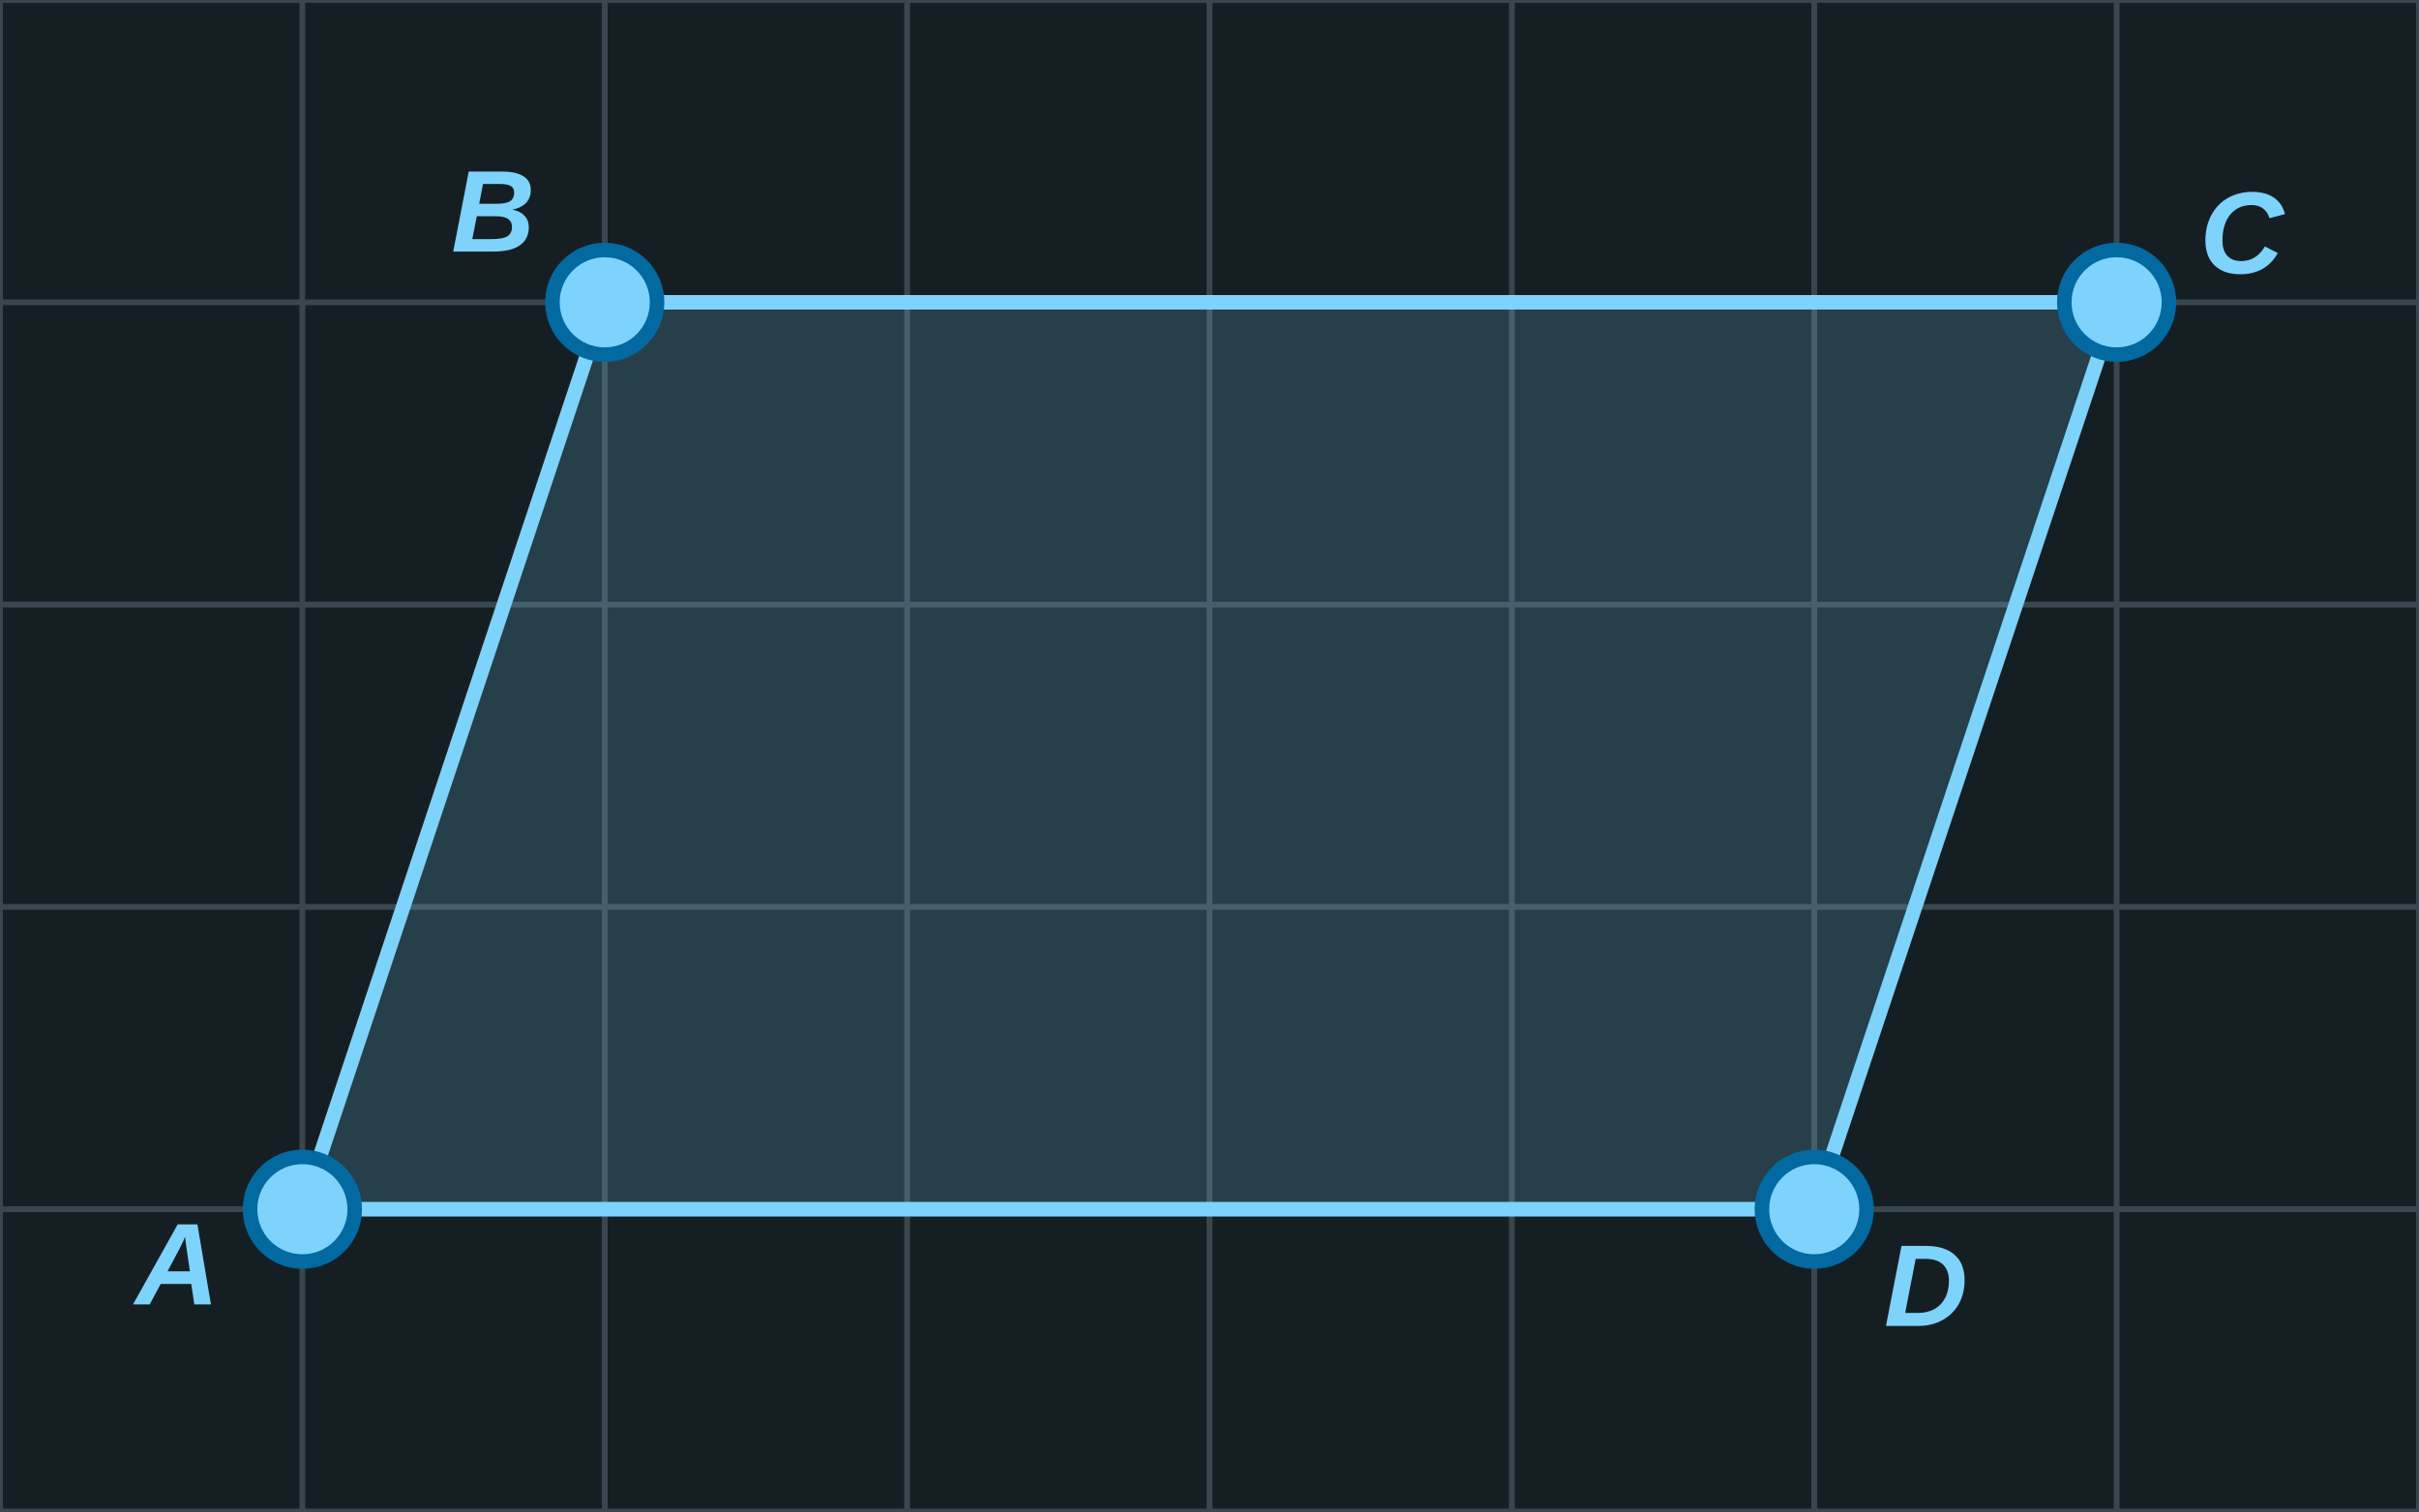
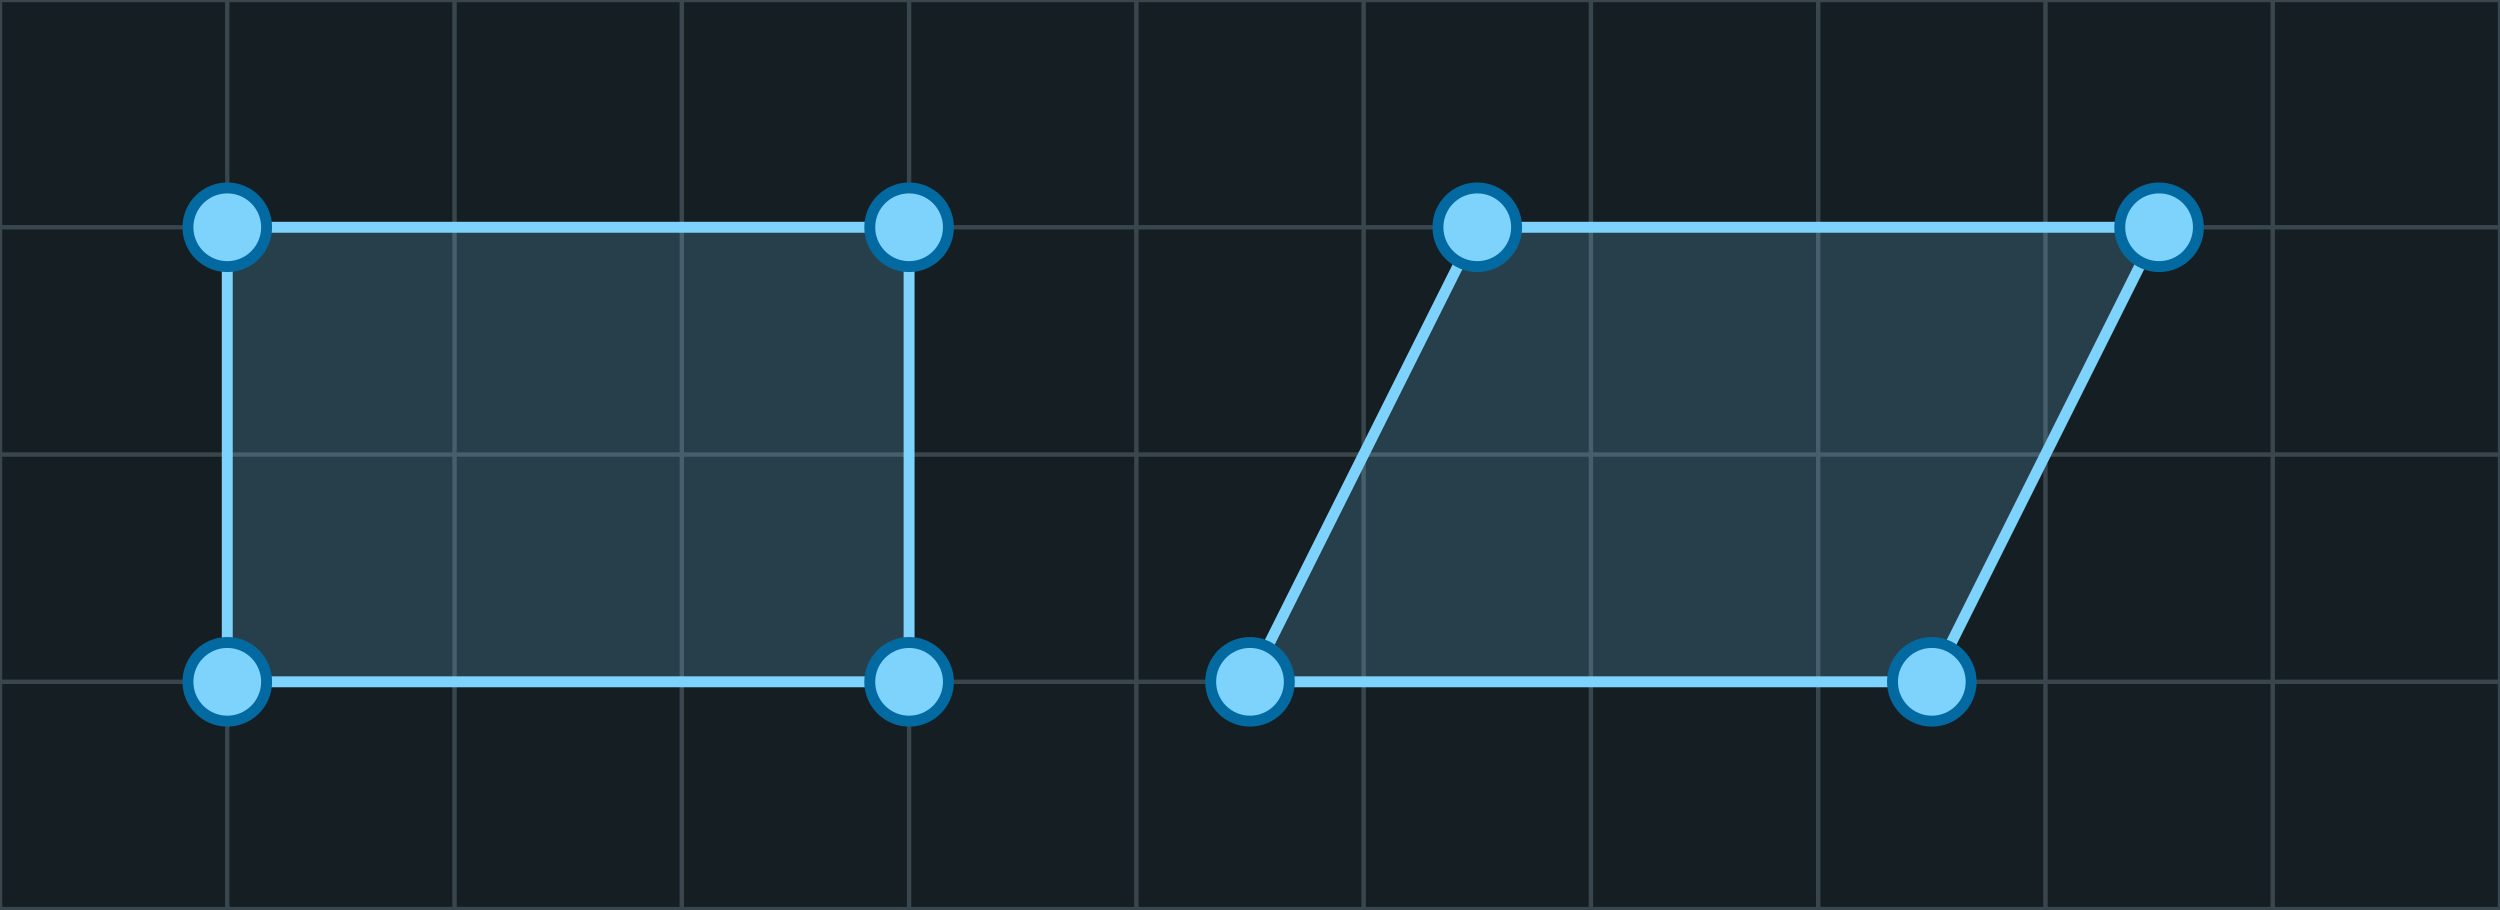
- <svg xmlns="http://www.w3.org/2000/svg" width="416" height="260" viewBox="0 0 416 260">
-   <rect x="0" y="0" width="416" height="260" fill="#151F23" />
-   <line x1="0" y1="0" x2="0" y2="260" stroke="#3A464E" stroke-width="1" />
-   <line x1="52" y1="0" x2="52" y2="260" stroke="#3A464E" stroke-width="1" />
-   <line x1="104" y1="0" x2="104" y2="260" stroke="#3A464E" stroke-width="1" />
-   <line x1="156" y1="0" x2="156" y2="260" stroke="#3A464E" stroke-width="1" />
-   <line x1="208" y1="0" x2="208" y2="260" stroke="#3A464E" stroke-width="1" />
-   <line x1="260" y1="0" x2="260" y2="260" stroke="#3A464E" stroke-width="1" />
-   <line x1="312" y1="0" x2="312" y2="260" stroke="#3A464E" stroke-width="1" />
-   <line x1="364" y1="0" x2="364" y2="260" stroke="#3A464E" stroke-width="1" />
-   <line x1="416" y1="0" x2="416" y2="260" stroke="#3A464E" stroke-width="1" />
-   <line x1="0" y1="0" x2="416" y2="0" stroke="#3A464E" stroke-width="1" />
-   <line x1="0" y1="52" x2="416" y2="52" stroke="#3A464E" stroke-width="1" />
-   <line x1="0" y1="104" x2="416" y2="104" stroke="#3A464E" stroke-width="1" />
-   <line x1="0" y1="156" x2="416" y2="156" stroke="#3A464E" stroke-width="1" />
-   <line x1="0" y1="208" x2="416" y2="208" stroke="#3A464E" stroke-width="1" />
-   <line x1="0" y1="260" x2="416" y2="260" stroke="#3A464E" stroke-width="1" />
-   <polygon points="52.0,208.0 104.0,52.0 364.0,52.0 312.0,208.0" fill="#7dd3fc" fill-opacity="0.18" stroke="#7dd3fc" stroke-width="2.5" stroke-linejoin="round" />
-   <circle cx="52.0" cy="208.0" r="9" fill="#7dd3fc" stroke="#0369a1" stroke-width="2.5" />
-   <text x="30.5" y="218.7" font-family="Arial, sans-serif" font-style="italic" font-weight="bold" font-size="20" fill="#7dd3fc" text-anchor="middle" dominant-baseline="middle">A</text>
-   <circle cx="104.0" cy="52.0" r="9" fill="#7dd3fc" stroke="#0369a1" stroke-width="2.5" />
-   <text x="84.8" y="37.6" font-family="Arial, sans-serif" font-style="italic" font-weight="bold" font-size="20" fill="#7dd3fc" text-anchor="middle" dominant-baseline="middle">B</text>
-   <circle cx="364.0" cy="52.0" r="9" fill="#7dd3fc" stroke="#0369a1" stroke-width="2.5" />
-   <text x="385.5" y="41.3" font-family="Arial, sans-serif" font-style="italic" font-weight="bold" font-size="20" fill="#7dd3fc" text-anchor="middle" dominant-baseline="middle">C</text>
-   <circle cx="312.0" cy="208.0" r="9" fill="#7dd3fc" stroke="#0369a1" stroke-width="2.5" />
-   <text x="331.2" y="222.4" font-family="Arial, sans-serif" font-style="italic" font-weight="bold" font-size="20" fill="#7dd3fc" text-anchor="middle" dominant-baseline="middle">D</text>
+ <svg xmlns="http://www.w3.org/2000/svg" width="572" height="208" viewBox="0 0 572 208">
+   <rect x="0" y="0" width="572" height="208" fill="#151F23" />
+   <line x1="0" y1="0" x2="0" y2="208" stroke="#3A464E" stroke-width="1" />
+   <line x1="52" y1="0" x2="52" y2="208" stroke="#3A464E" stroke-width="1" />
+   <line x1="104" y1="0" x2="104" y2="208" stroke="#3A464E" stroke-width="1" />
+   <line x1="156" y1="0" x2="156" y2="208" stroke="#3A464E" stroke-width="1" />
+   <line x1="208" y1="0" x2="208" y2="208" stroke="#3A464E" stroke-width="1" />
+   <line x1="260" y1="0" x2="260" y2="208" stroke="#3A464E" stroke-width="1" />
+   <line x1="312" y1="0" x2="312" y2="208" stroke="#3A464E" stroke-width="1" />
+   <line x1="364" y1="0" x2="364" y2="208" stroke="#3A464E" stroke-width="1" />
+   <line x1="416" y1="0" x2="416" y2="208" stroke="#3A464E" stroke-width="1" />
+   <line x1="468" y1="0" x2="468" y2="208" stroke="#3A464E" stroke-width="1" />
+   <line x1="520" y1="0" x2="520" y2="208" stroke="#3A464E" stroke-width="1" />
+   <line x1="572" y1="0" x2="572" y2="208" stroke="#3A464E" stroke-width="1" />
+   <line x1="0" y1="0" x2="572" y2="0" stroke="#3A464E" stroke-width="1" />
+   <line x1="0" y1="52" x2="572" y2="52" stroke="#3A464E" stroke-width="1" />
+   <line x1="0" y1="104" x2="572" y2="104" stroke="#3A464E" stroke-width="1" />
+   <line x1="0" y1="156" x2="572" y2="156" stroke="#3A464E" stroke-width="1" />
+   <line x1="0" y1="208" x2="572" y2="208" stroke="#3A464E" stroke-width="1" />
+   <polygon points="52.0,156.0 52.0,52.0 208.0,52.0 208.0,156.0" fill="#7dd3fc" fill-opacity="0.18" stroke="#7dd3fc" stroke-width="2.5" stroke-linejoin="round" />
+   <polygon points="286.0,156.0 338.0,52.0 494.0,52.0 442.0,156.0" fill="#7dd3fc" fill-opacity="0.18" stroke="#7dd3fc" stroke-width="2.5" stroke-linejoin="round" />
+   <circle cx="52.0" cy="156.0" r="9" fill="#7dd3fc" stroke="#0369a1" stroke-width="2.5" />
+   <circle cx="52.0" cy="52.0" r="9" fill="#7dd3fc" stroke="#0369a1" stroke-width="2.5" />
+   <circle cx="208.0" cy="52.0" r="9" fill="#7dd3fc" stroke="#0369a1" stroke-width="2.5" />
+   <circle cx="208.0" cy="156.0" r="9" fill="#7dd3fc" stroke="#0369a1" stroke-width="2.5" />
+   <circle cx="286.0" cy="156.0" r="9" fill="#7dd3fc" stroke="#0369a1" stroke-width="2.5" />
+   <circle cx="338.0" cy="52.0" r="9" fill="#7dd3fc" stroke="#0369a1" stroke-width="2.5" />
+   <circle cx="494.0" cy="52.0" r="9" fill="#7dd3fc" stroke="#0369a1" stroke-width="2.5" />
+   <circle cx="442.0" cy="156.0" r="9" fill="#7dd3fc" stroke="#0369a1" stroke-width="2.5" />
</svg>
